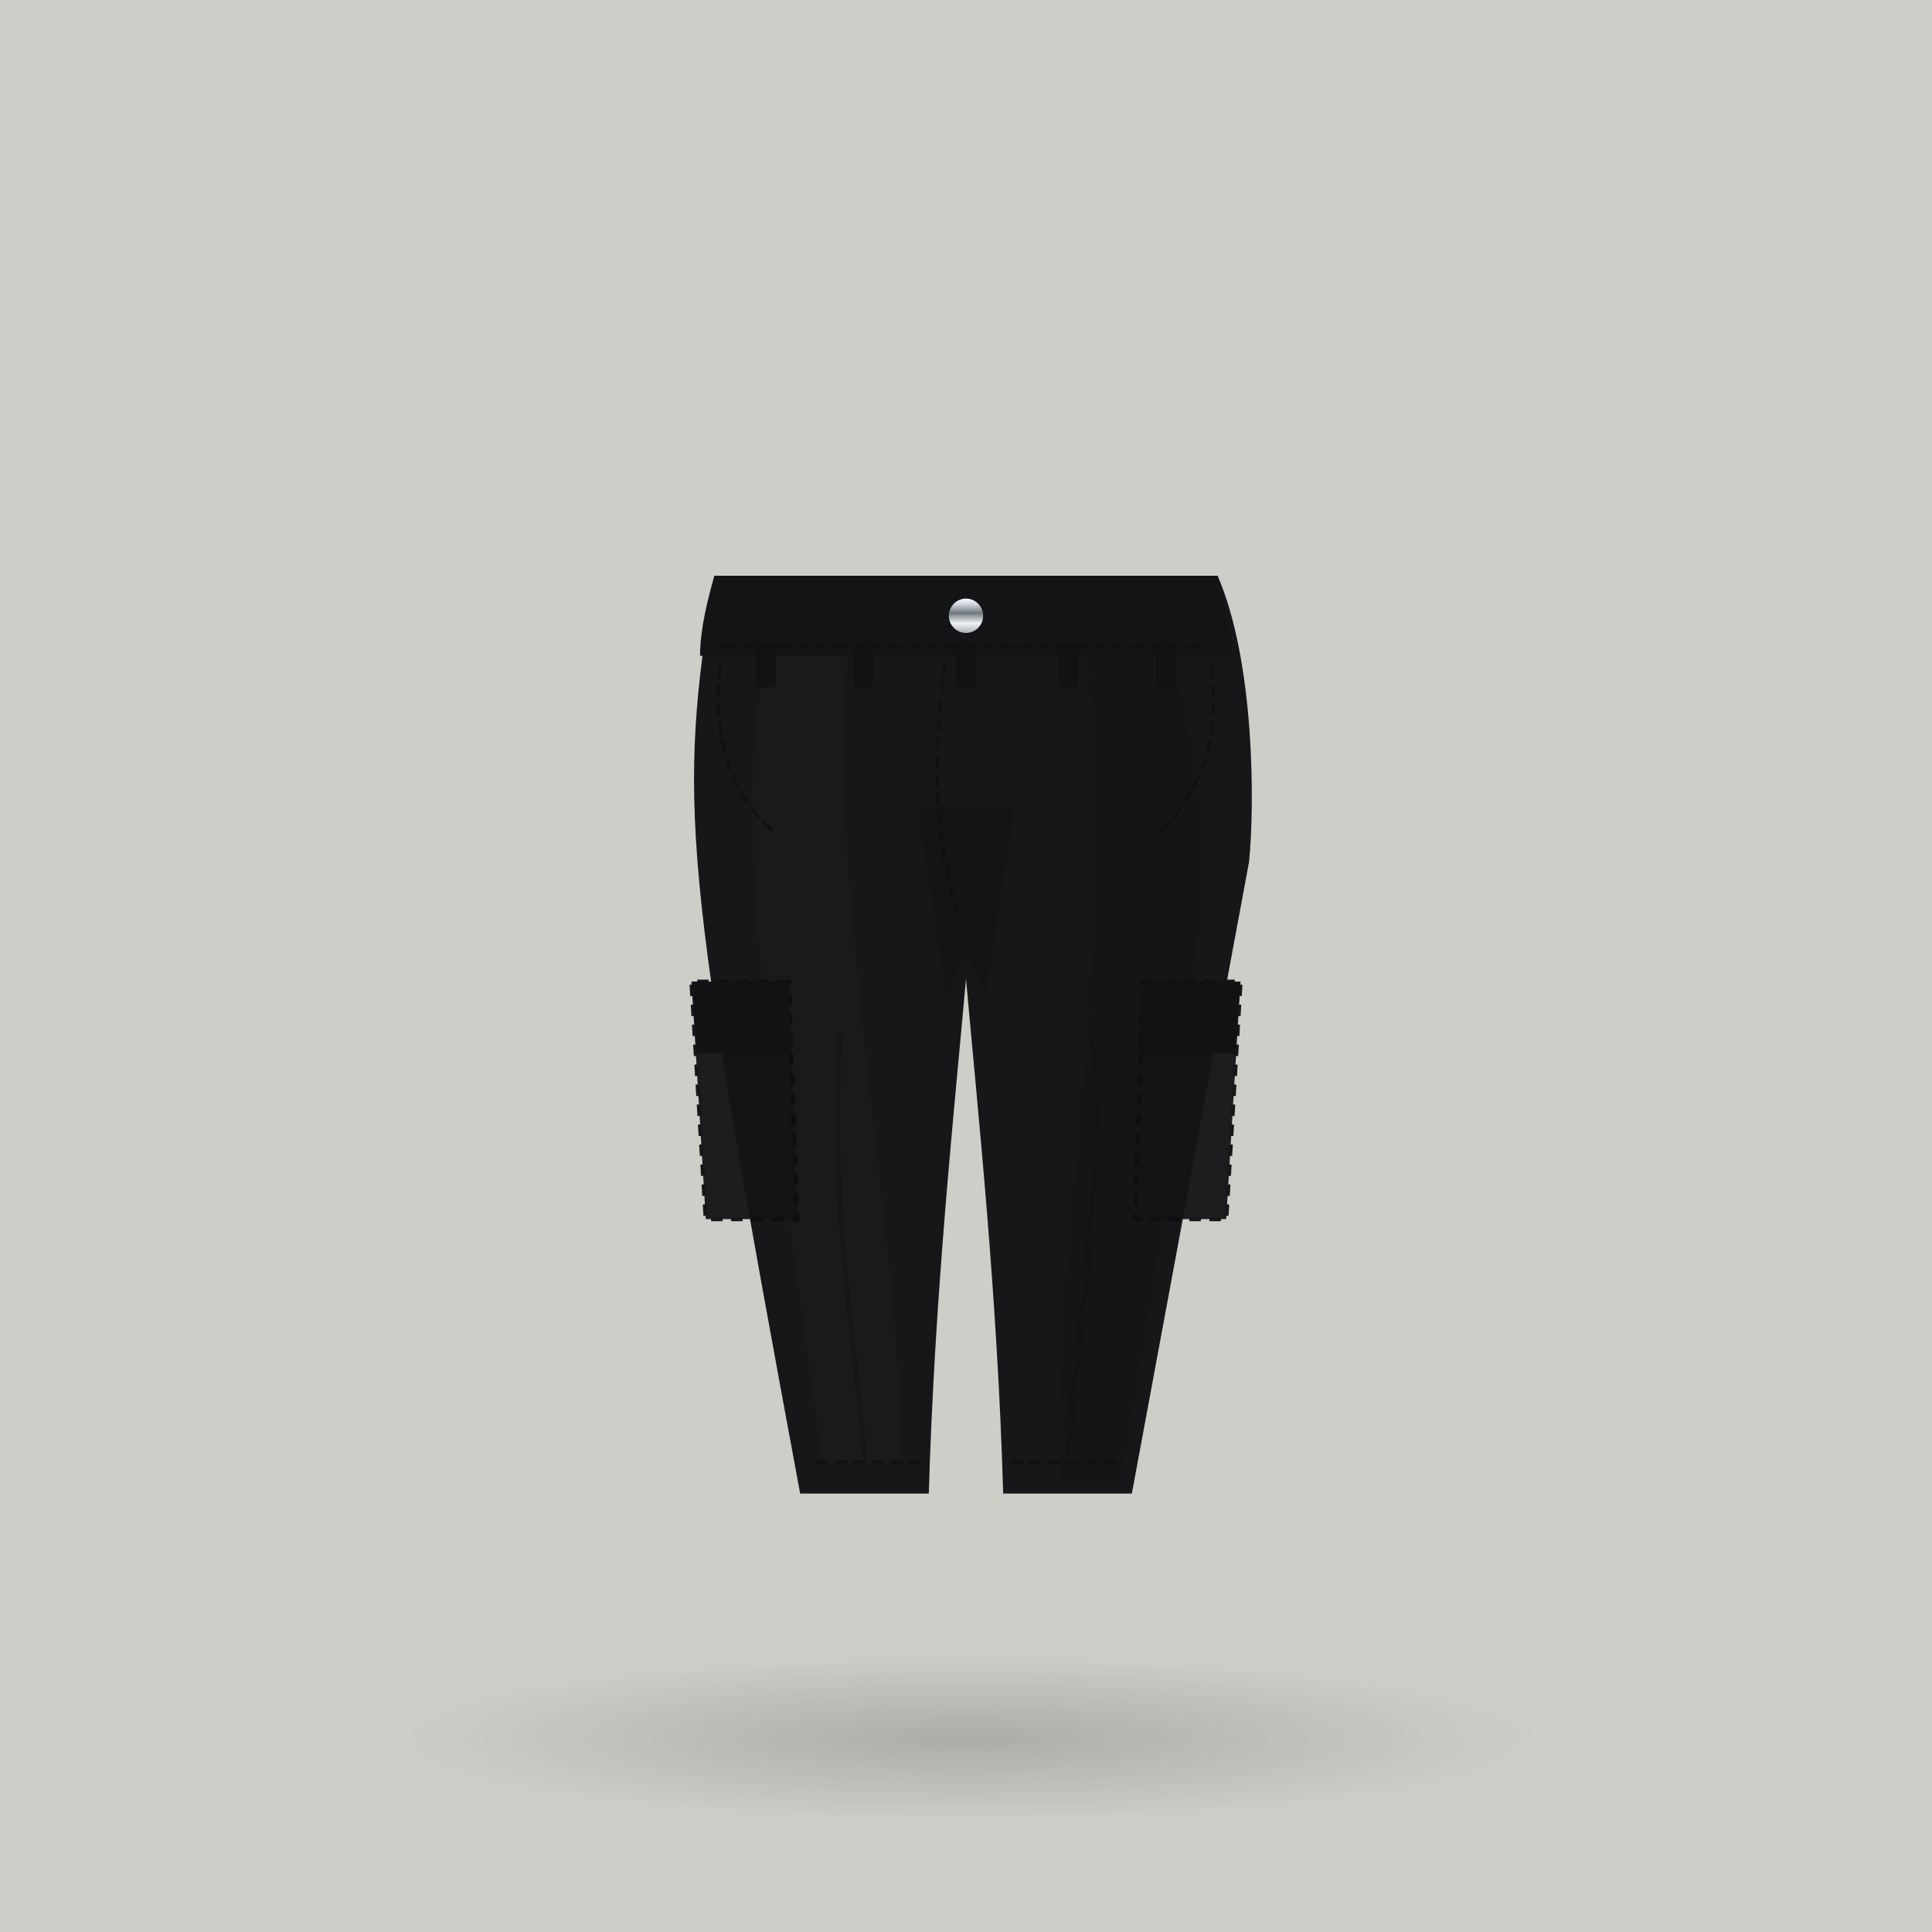
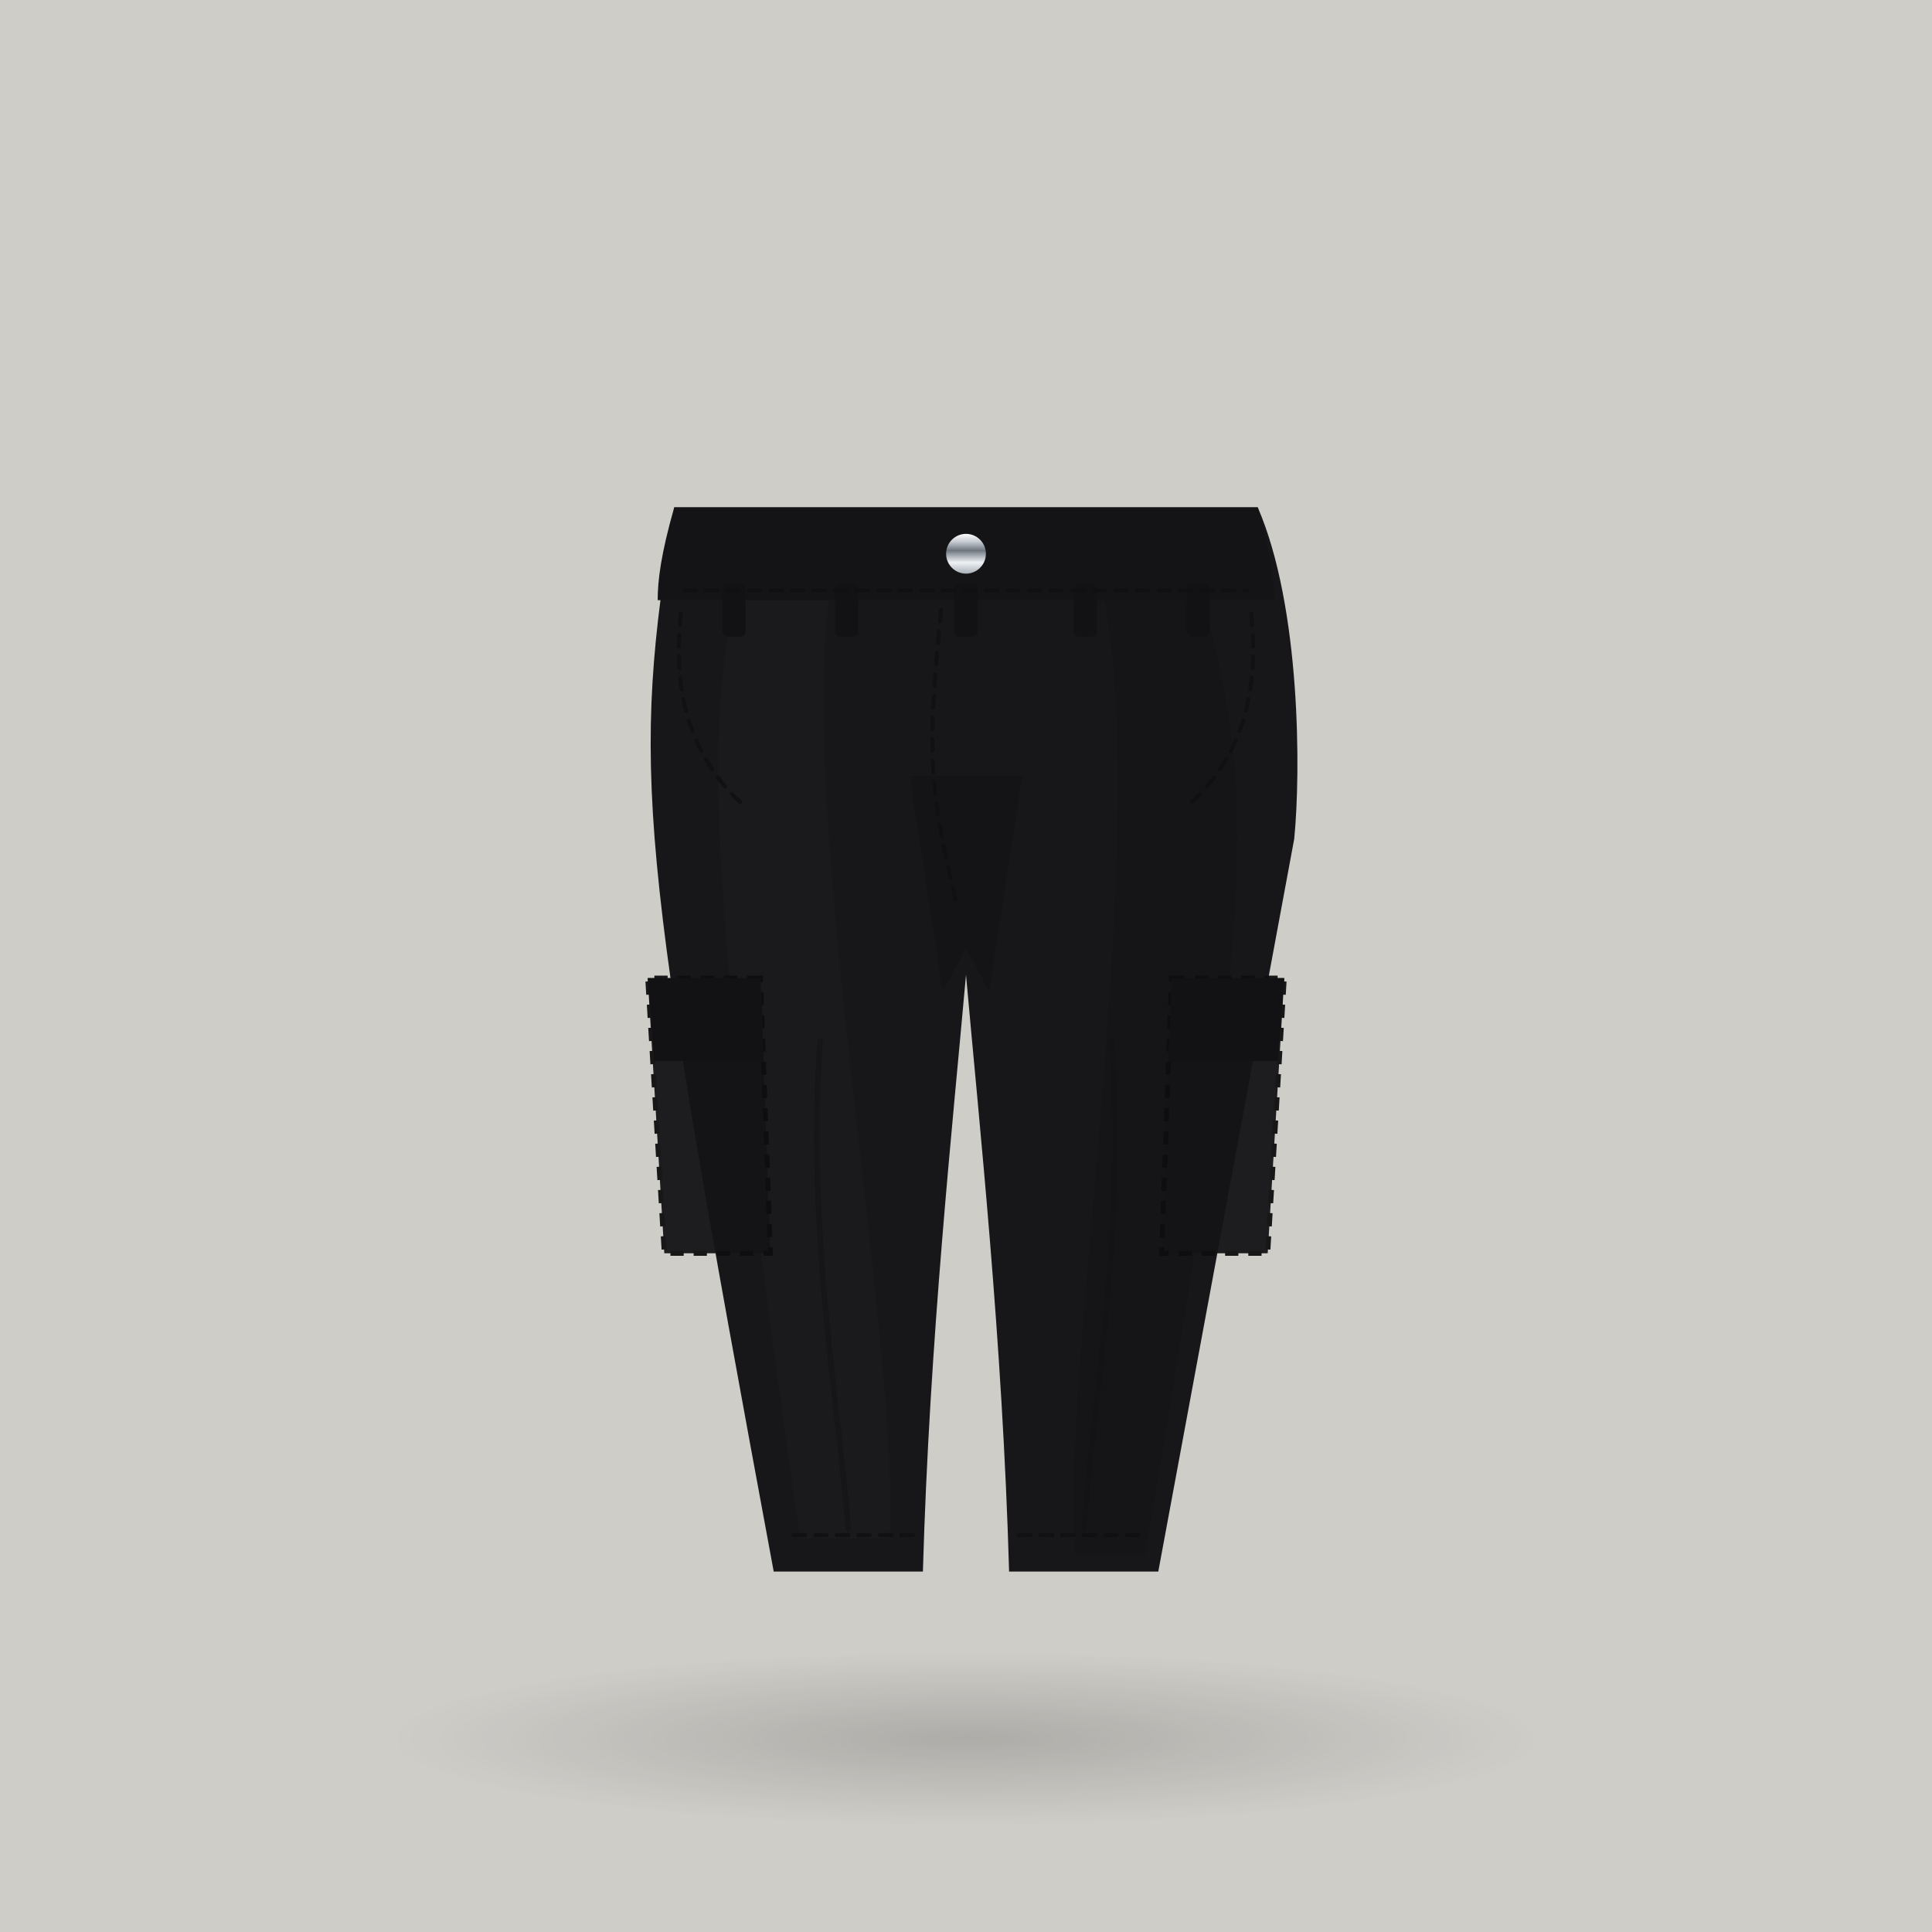
<svg xmlns="http://www.w3.org/2000/svg" viewBox="0 0 1000 1000" width="1000" height="1000" role="img" aria-label="Calça cargo, vista de frente">
  <defs>
-     <linearGradient id="vidro516" x1="0" y1="0" x2="1" y2="0">
+     <linearGradient id="vidro641" x1="0" y1="0" x2="1" y2="0">
      <stop offset="0" stop-color="#FFFFFF" stop-opacity=".55" />
      <stop offset="0.18" stop-color="#FFFFFF" stop-opacity=".1" />
      <stop offset="0.5" stop-color="#000000" stop-opacity=".08" />
      <stop offset="0.82" stop-color="#FFFFFF" stop-opacity=".22" />
      <stop offset="1" stop-color="#000000" stop-opacity=".12" />
    </linearGradient>
-     <linearGradient id="aco516" x1="0" y1="0" x2="0" y2="1">
+     <linearGradient id="aco641" x1="0" y1="0" x2="0" y2="1">
      <stop offset="0" stop-color="#FDFDFE" />
      <stop offset="0.2" stop-color="#C6CBD2" />
      <stop offset="0.42" stop-color="#6E757E" />
      <stop offset="0.52" stop-color="#9AA1A9" />
      <stop offset="0.72" stop-color="#EFF2F5" />
      <stop offset="1" stop-color="#A8AFB7" />
    </linearGradient>
-     <radialGradient id="chao516" cx="50%" cy="50%" r="50%">
+     <radialGradient id="chao641" cx="50%" cy="50%" r="50%">
      <stop offset="0" stop-color="#000000" stop-opacity=".16" />
      <stop offset="1" stop-color="#000000" stop-opacity="0" />
    </radialGradient>
-     <filter id="borra516" x="-30%" y="-30%" width="160%" height="160%">
+     <filter id="borra641" x="-30%" y="-30%" width="160%" height="160%">
      <feGaussianBlur stdDeviation="16" />
    </filter>
  </defs>
  <rect width="1000" height="1000" fill="#CFCDC8" />
-   <ellipse cx="500" cy="900" rx="300" ry="45" fill="url(#chao516)" />
-   <g transform="translate(500 520) scale(0.740)">
+   <ellipse cx="500" cy="900" rx="300" ry="45" fill="url(#chao641)" />
+   <g transform="translate(500 520) scale(0.858)">
    <g>
      <path d="M-176 -300 L176 -300 C202 -240 202 -140 198 -100 L116 342 L26 342 C22 202 8 72 0 -18 C-8 72 -22 202 -26 342 L-116 342 C-198 -100 -202 -140 -176 -300 Z" fill="#17171A" />
      <path d="M36 332 L108 332 C182 -100 172 -140 136 -270 L80 -260 C116 -120 56 222 66 332 Z" fill="#000000" opacity="0.09" />
      <path d="M-100 322 C-162 -110 -156 -180 -134 -266 L-80 -260 C-106 -140 -40 202 -46 322 Z" fill="#656567" opacity="0.043" />
      <path d="M-34 -138 L34 -138 L14 -8 L0 -34 L-14 -8 Z" fill="#000000" opacity="0.13" />
      <path d="M-176 -300 L176 -300 C184 -272 186 -256 186 -244 L-186 -244 C-186 -256 -184 -272 -176 -300 Z" fill="#141416" />
      <rect x="-147" y="-254" width="14" height="32" rx="3" fill="#121214" />
      <rect x="-79" y="-254" width="14" height="32" rx="3" fill="#121214" />
      <rect x="-7" y="-254" width="14" height="32" rx="3" fill="#121214" />
      <rect x="65" y="-254" width="14" height="32" rx="3" fill="#121214" />
      <rect x="133" y="-254" width="14" height="32" rx="3" fill="#121214" />
-       <circle cx="0" cy="-272" r="12" fill="url(#aco516)" />
+       <circle cx="0" cy="-272" r="12" fill="url(#aco641)" />
      <path d="M-170 -250 L170 -250" fill="none" stroke="#0F0F11" stroke-width="2.4" stroke-linecap="round" stroke-dasharray="7 6" opacity=".8" />
      <path d="M-15 -238 C-24 -150 -22 -128 -5 -58" fill="none" stroke="#0F0F11" stroke-width="2.4" stroke-linecap="round" stroke-dasharray="7 6" opacity=".8" />
      <path d="M-172 -236 C-178 -182 -162 -146 -136 -122" fill="none" stroke="#0F0F11" stroke-width="2.4" stroke-linecap="round" stroke-dasharray="7 6" opacity=".8" />
      <path d="M172 -236 C178 -182 162 -146 136 -122" fill="none" stroke="#0F0F11" stroke-width="2.4" stroke-linecap="round" stroke-dasharray="7 6" opacity=".8" />
      <path d="M-124 -16 L-192 -16 L-182 150 L-118 150 Z" fill="#141417" stroke="#0E0E10" stroke-width="3" stroke-dasharray="8 6" opacity=".95" />
      <path d="M-124 -16 L-192 -16 L-188 34 L-122 34 Z" fill="#121215" />
      <path d="M124 -16 L192 -16 L182 150 L118 150 Z" fill="#141417" stroke="#0E0E10" stroke-width="3" stroke-dasharray="8 6" opacity=".95" />
      <path d="M124 -16 L192 -16 L188 34 L122 34 Z" fill="#121215" />
      <path d="M-88 22 C-96 136.8 -77.0 239.4 -71.0 316" fill="none" stroke="#121214" stroke-width="3.4" stroke-linecap="round" opacity=".55" />
      <path d="M-32 320 L-108 320" fill="none" stroke="#0F0F11" stroke-width="2.4" stroke-linecap="round" stroke-dasharray="7 6" opacity=".8" />
      <path d="M88 22 C96 136.8 77.0 239.4 71.0 316" fill="none" stroke="#121214" stroke-width="3.4" stroke-linecap="round" opacity=".55" />
      <path d="M32 320 L108 320" fill="none" stroke="#0F0F11" stroke-width="2.4" stroke-linecap="round" stroke-dasharray="7 6" opacity=".8" />
    </g>
  </g>
</svg>
